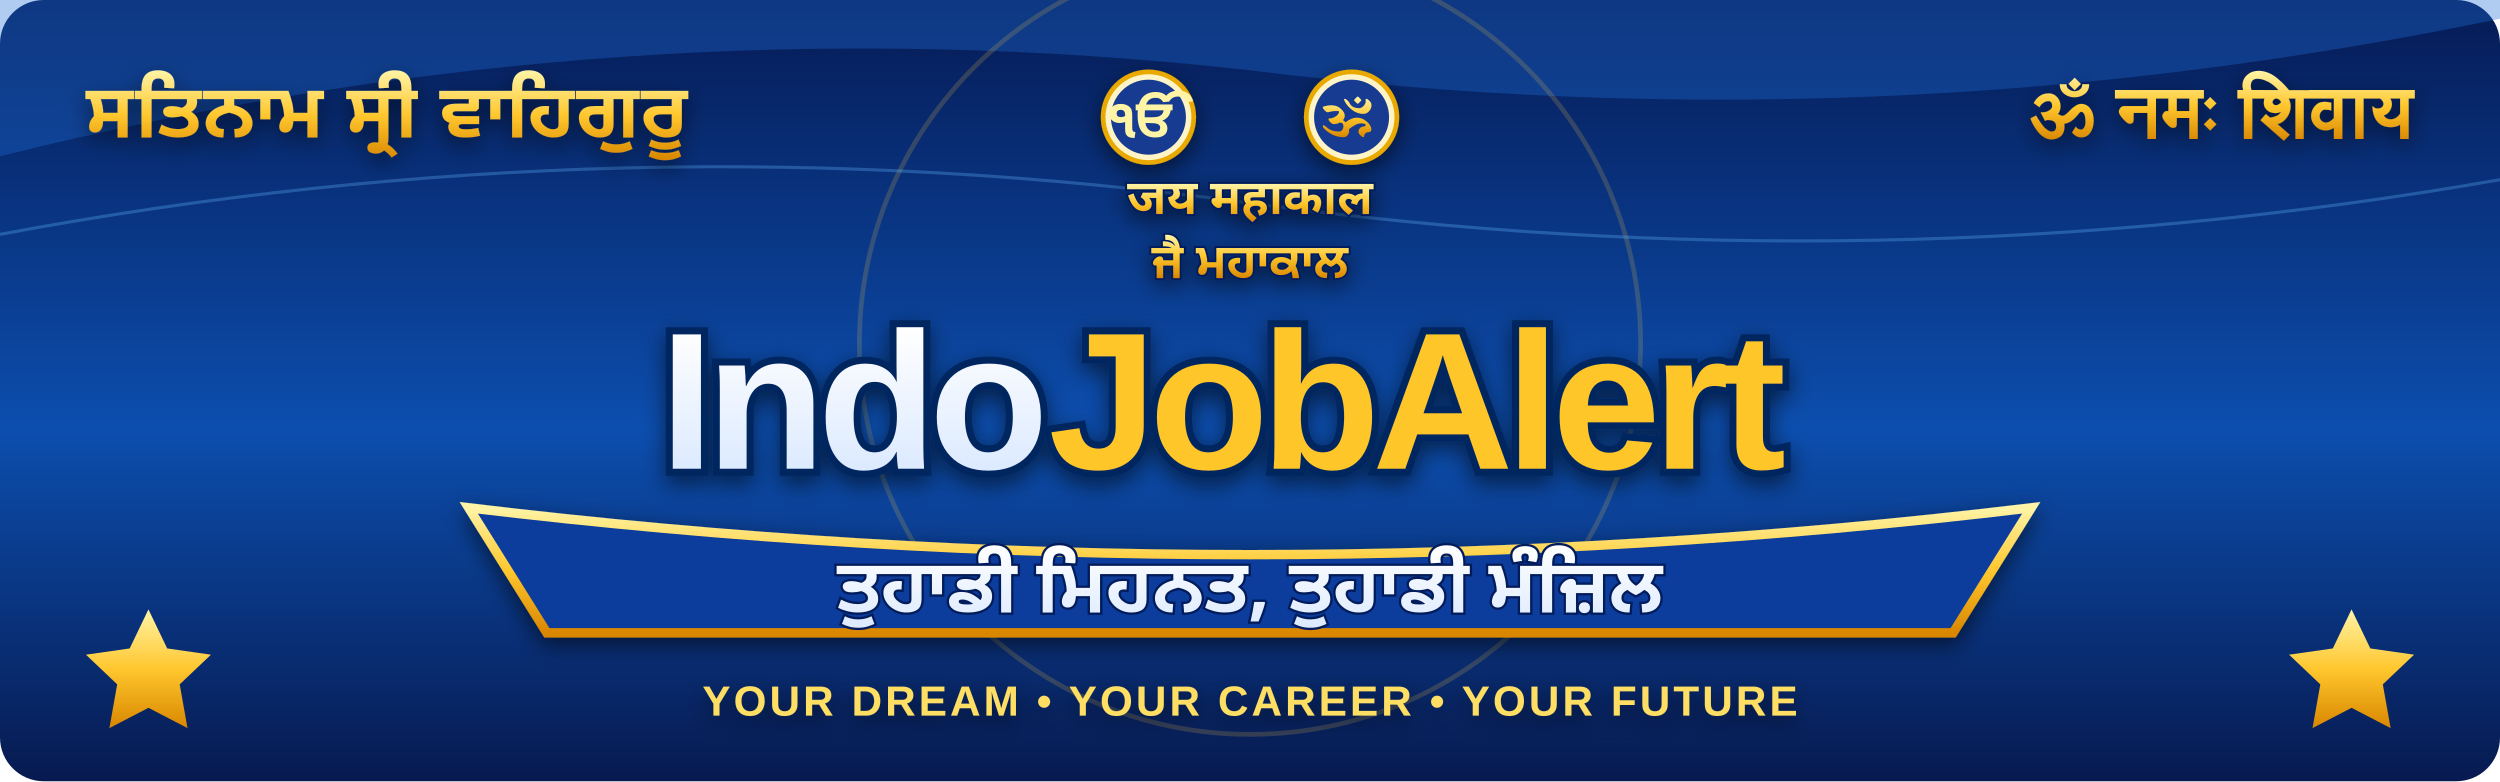
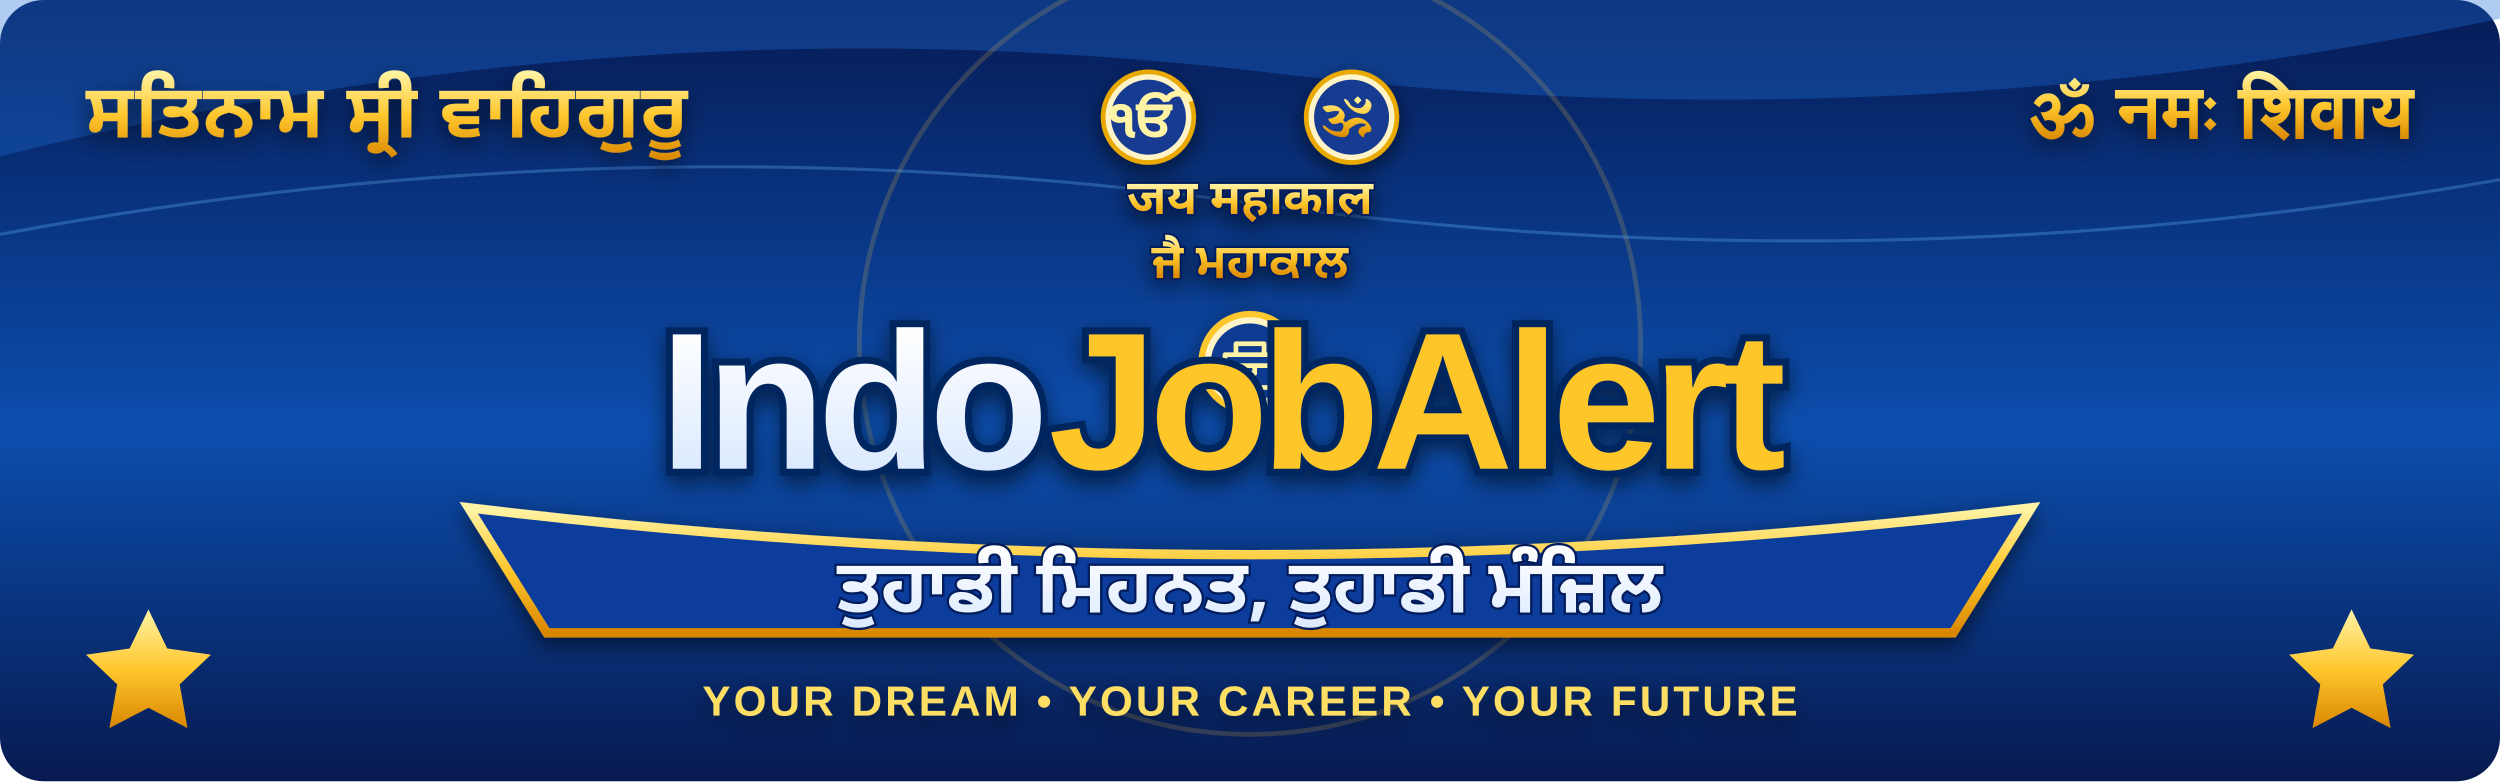
<svg xmlns="http://www.w3.org/2000/svg" viewBox="0 0 1600 500" role="img" aria-labelledby="title desc">
  <defs>
    <linearGradient id="bg" x2="0" y2="1">
      <stop stop-color="#061b55" />
      <stop offset=".55" stop-color="#0c4eae" />
      <stop offset="1" stop-color="#071a50" />
    </linearGradient>
    <linearGradient id="gold" x2="0" y2="1">
      <stop stop-color="#fff4a6" />
      <stop offset=".5" stop-color="#ffc72e" />
      <stop offset="1" stop-color="#d98700" />
    </linearGradient>
    <linearGradient id="white" x2="0" y2="1">
      <stop stop-color="#fff" />
      <stop offset="1" stop-color="#dceaff" />
    </linearGradient>
    <filter id="shadow" x="-20%" y="-20%" width="140%" height="150%">
      <feGaussianBlur in="SourceAlpha" stdDeviation="7" />
      <feOffset dy="5" />
      <feComponentTransfer>
        <feFuncA type="linear" slope=".55" />
      </feComponentTransfer>
      <feMerge>
        <feMergeNode />
        <feMergeNode in="SourceGraphic" />
      </feMerge>
    </filter>
  </defs>
  <rect width="1600" height="500" rx="28" fill="url(#bg)" />
  <path d="M0 0H1600V12Q1200 95 800 45Q400 0 0 100Z" fill="#1c6dd8" opacity=".35" />
  <circle cx="800" cy="220" r="250" fill="none" stroke="#ffc83d" stroke-width="3" opacity=".18" />
  <path d="M0 150Q400 75 800 130T1600 115" fill="none" stroke="#65b8ff" stroke-width="2" opacity=".3" />
  <g font-family="'Noto Sans Gurmukhi',sans-serif" fill="url(#gold)" font-weight="700" filter="url(#shadow)">
-     <animate attributeName="opacity" values="1;0.12;1" dur="2.2s" repeatCount="indefinite" />
+     <animate attributeName="opacity" values="1;1;0;0;1" keyTimes="0;0.42;0.50;0.92;1" dur="10s" repeatCount="indefinite" />
    <text x="55" y="88" font-size="48" letter-spacing="1.2">ਸਤਿਨਾਮ  ਸ੍ਰੀ  ਵਾਹਿਗੁਰੂ</text>
    <text x="1545" y="88" font-size="48" text-anchor="end">ॐ नमः शिवाय</text>
  </g>
  <g filter="url(#shadow)">
-     <animate attributeName="opacity" values="1;0.12;1" dur="2.2s" repeatCount="indefinite" />
    <circle cx="735" cy="75" r="29" fill="#fff4c7" stroke="#e9a900" stroke-width="3" />
    <circle cx="735" cy="75" r="24" fill="#143b91" />
    <text x="735" y="88" text-anchor="middle" font-family="Noto Sans Gurmukhi, Raavi, sans-serif" font-size="34" font-weight="700" fill="#fff4a6">ੴ</text>
    <circle cx="865" cy="75" r="29" fill="#fff4c7" stroke="#e9a900" stroke-width="3" />
    <circle cx="865" cy="75" r="24" fill="#143b91" />
    <text x="865" y="86" text-anchor="middle" font-family="serif" font-size="35" font-weight="bold" fill="url(#gold)">ॐ</text>
  </g>
  <g text-anchor="middle" font-family="Noto Sans Gurmukhi, Noto Sans Devanagari, sans-serif" font-size="31" font-weight="900" fill="url(#gold)" stroke="#061e5b" stroke-width="2.5" paint-order="stroke" filter="url(#shadow)">
+     <animate attributeName="opacity" values="1;1;0;0;1" keyTimes="0;0.42;0.50;0.92;1" dur="10s" repeatCount="indefinite" />
    <text x="800" y="137" lang="hi">जय महाकाल</text>
    <text x="800" y="178" lang="pa">ਜੈ ਮਹਾਕਾਲ</text>
  </g>
  <path d="M70 198H1530" stroke="url(#gold)" stroke-width="3" opacity=".85" />
  <g text-anchor="middle" filter="url(#shadow)">
+     <animate attributeName="opacity" values="0;0;1;1;0" keyTimes="0;0.42;0.50;0.92;1" dur="10s" repeatCount="indefinite" />
+     <g transform="translate(800 232)">
+       <circle r="31" fill="#fff4c7" stroke="#ffc72e" stroke-width="4" />
+       <circle r="25" fill="#103b91" />
+       <path d="M-16 -5h32v21h-32z M-9 -5v-7h18v7 M-16 2h32 M-3 2v5h6V2" fill="none" stroke="#fff4a6" stroke-width="3" stroke-linejoin="round" />
+     </g>
    <text x="800" y="300" font-family="Arial,sans-serif" font-size="125" font-weight="900" letter-spacing="-5" fill="url(#white)" stroke="#06275f" stroke-width="9" paint-order="stroke">Indo<tspan fill="#ffc629">JobAlert</tspan>
      <animate attributeName="opacity" values="1;0.12;1" dur="2.2s" repeatCount="indefinite" />
    </text>
    <path d="M300 325Q800 385 1300 325L1250 405H350Z" fill="#073c9c" stroke="url(#gold)" stroke-width="6" />
    <g font-family="Noto Sans Gurmukhi, Noto Sans Devanagari, sans-serif" font-size="48" font-weight="900" fill="url(#white)" stroke="#061e5b" stroke-width="3" paint-order="stroke" text-anchor="middle">
      <animate attributeName="opacity" values="1;0.12;1" dur="2.2s" repeatCount="indefinite" />
-       <text x="800" y="392">ਤੁਹਾਡੀ ਮਿਹਨਤ, ਤੁਹਾਡੀ ਮੰਜ਼ਿਲ<animate attributeName="opacity" values="1;0;0;0;0;0;1" keyTimes="0;.13;.16;.46;.50;.83;1" dur="12s" repeatCount="indefinite" />
-       </text>
-       <text x="800" y="392" opacity="0">Your hard work, your destination<animate attributeName="opacity" values="0;0;1;1;0;0;0" keyTimes="0;.16;.20;.46;.50;.83;1" dur="12s" repeatCount="indefinite" />
-       </text>
-       <text x="800" y="392" opacity="0">आपकी मेहनत, आपकी मंज़िल<animate attributeName="opacity" values="0;0;0;0;1;1;0" keyTimes="0;.16;.20;.46;.50;.83;1" dur="12s" repeatCount="indefinite" />
-       </text>
+       <text x="800" y="392">ਤੁਹਾਡੀ ਮਿਹਨਤ, ਤੁਹਾਡੀ ਮੰਜ਼ਿਲ</text>
+       <text x="800" y="392" opacity="0">Your hard work, your destination</text>
+       <text x="800" y="392" opacity="0">आपकी मेहनत, आपकी मंज़िल</text>
    </g>
    <text x="800" y="458" font-family="Arial,sans-serif" font-size="27" font-weight="700" letter-spacing="2" fill="#ffdf64">YOUR DREAM • YOUR CAREER • YOUR FUTURE</text>
  </g>
  <g fill="url(#gold)">
    <path d="M95 390l12 25 28 4-20 19 5 28-25-13-25 13 5-28-20-19 28-4z" />
    <path d="M1505 390l12 25 28 4-20 19 5 28-25-13-25 13 5-28-20-19 28-4z" />
  </g>
</svg>
